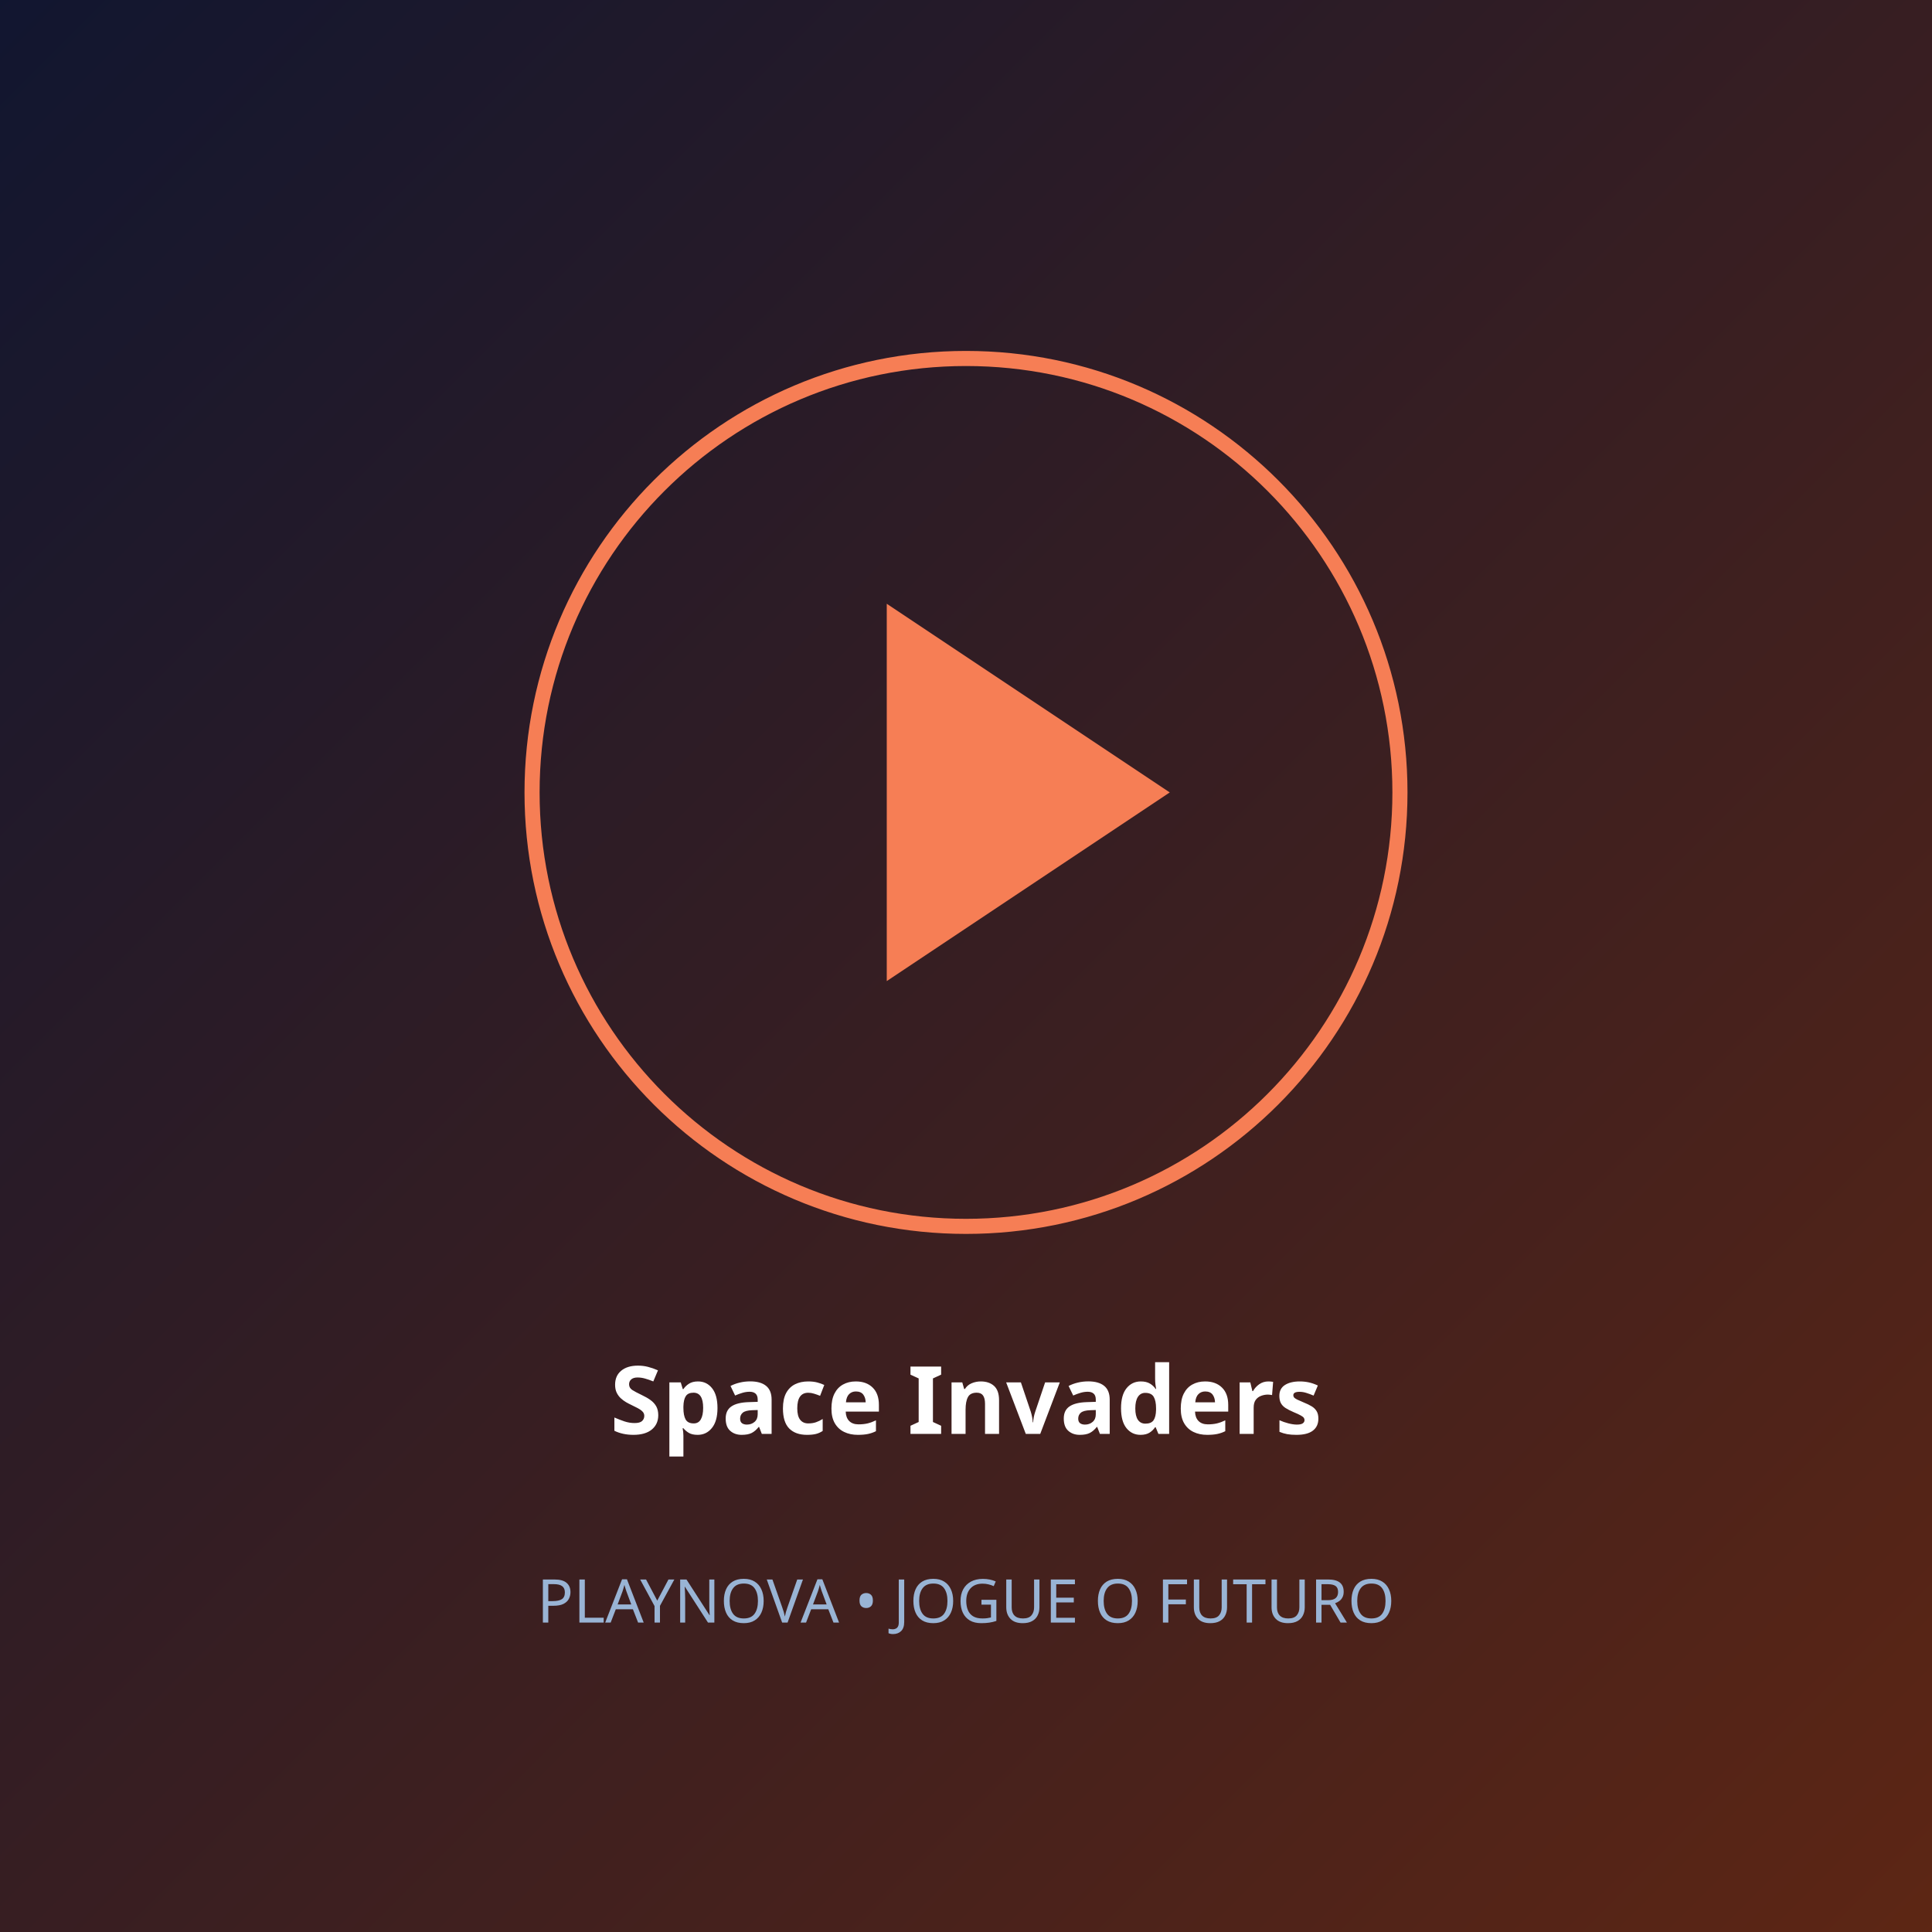
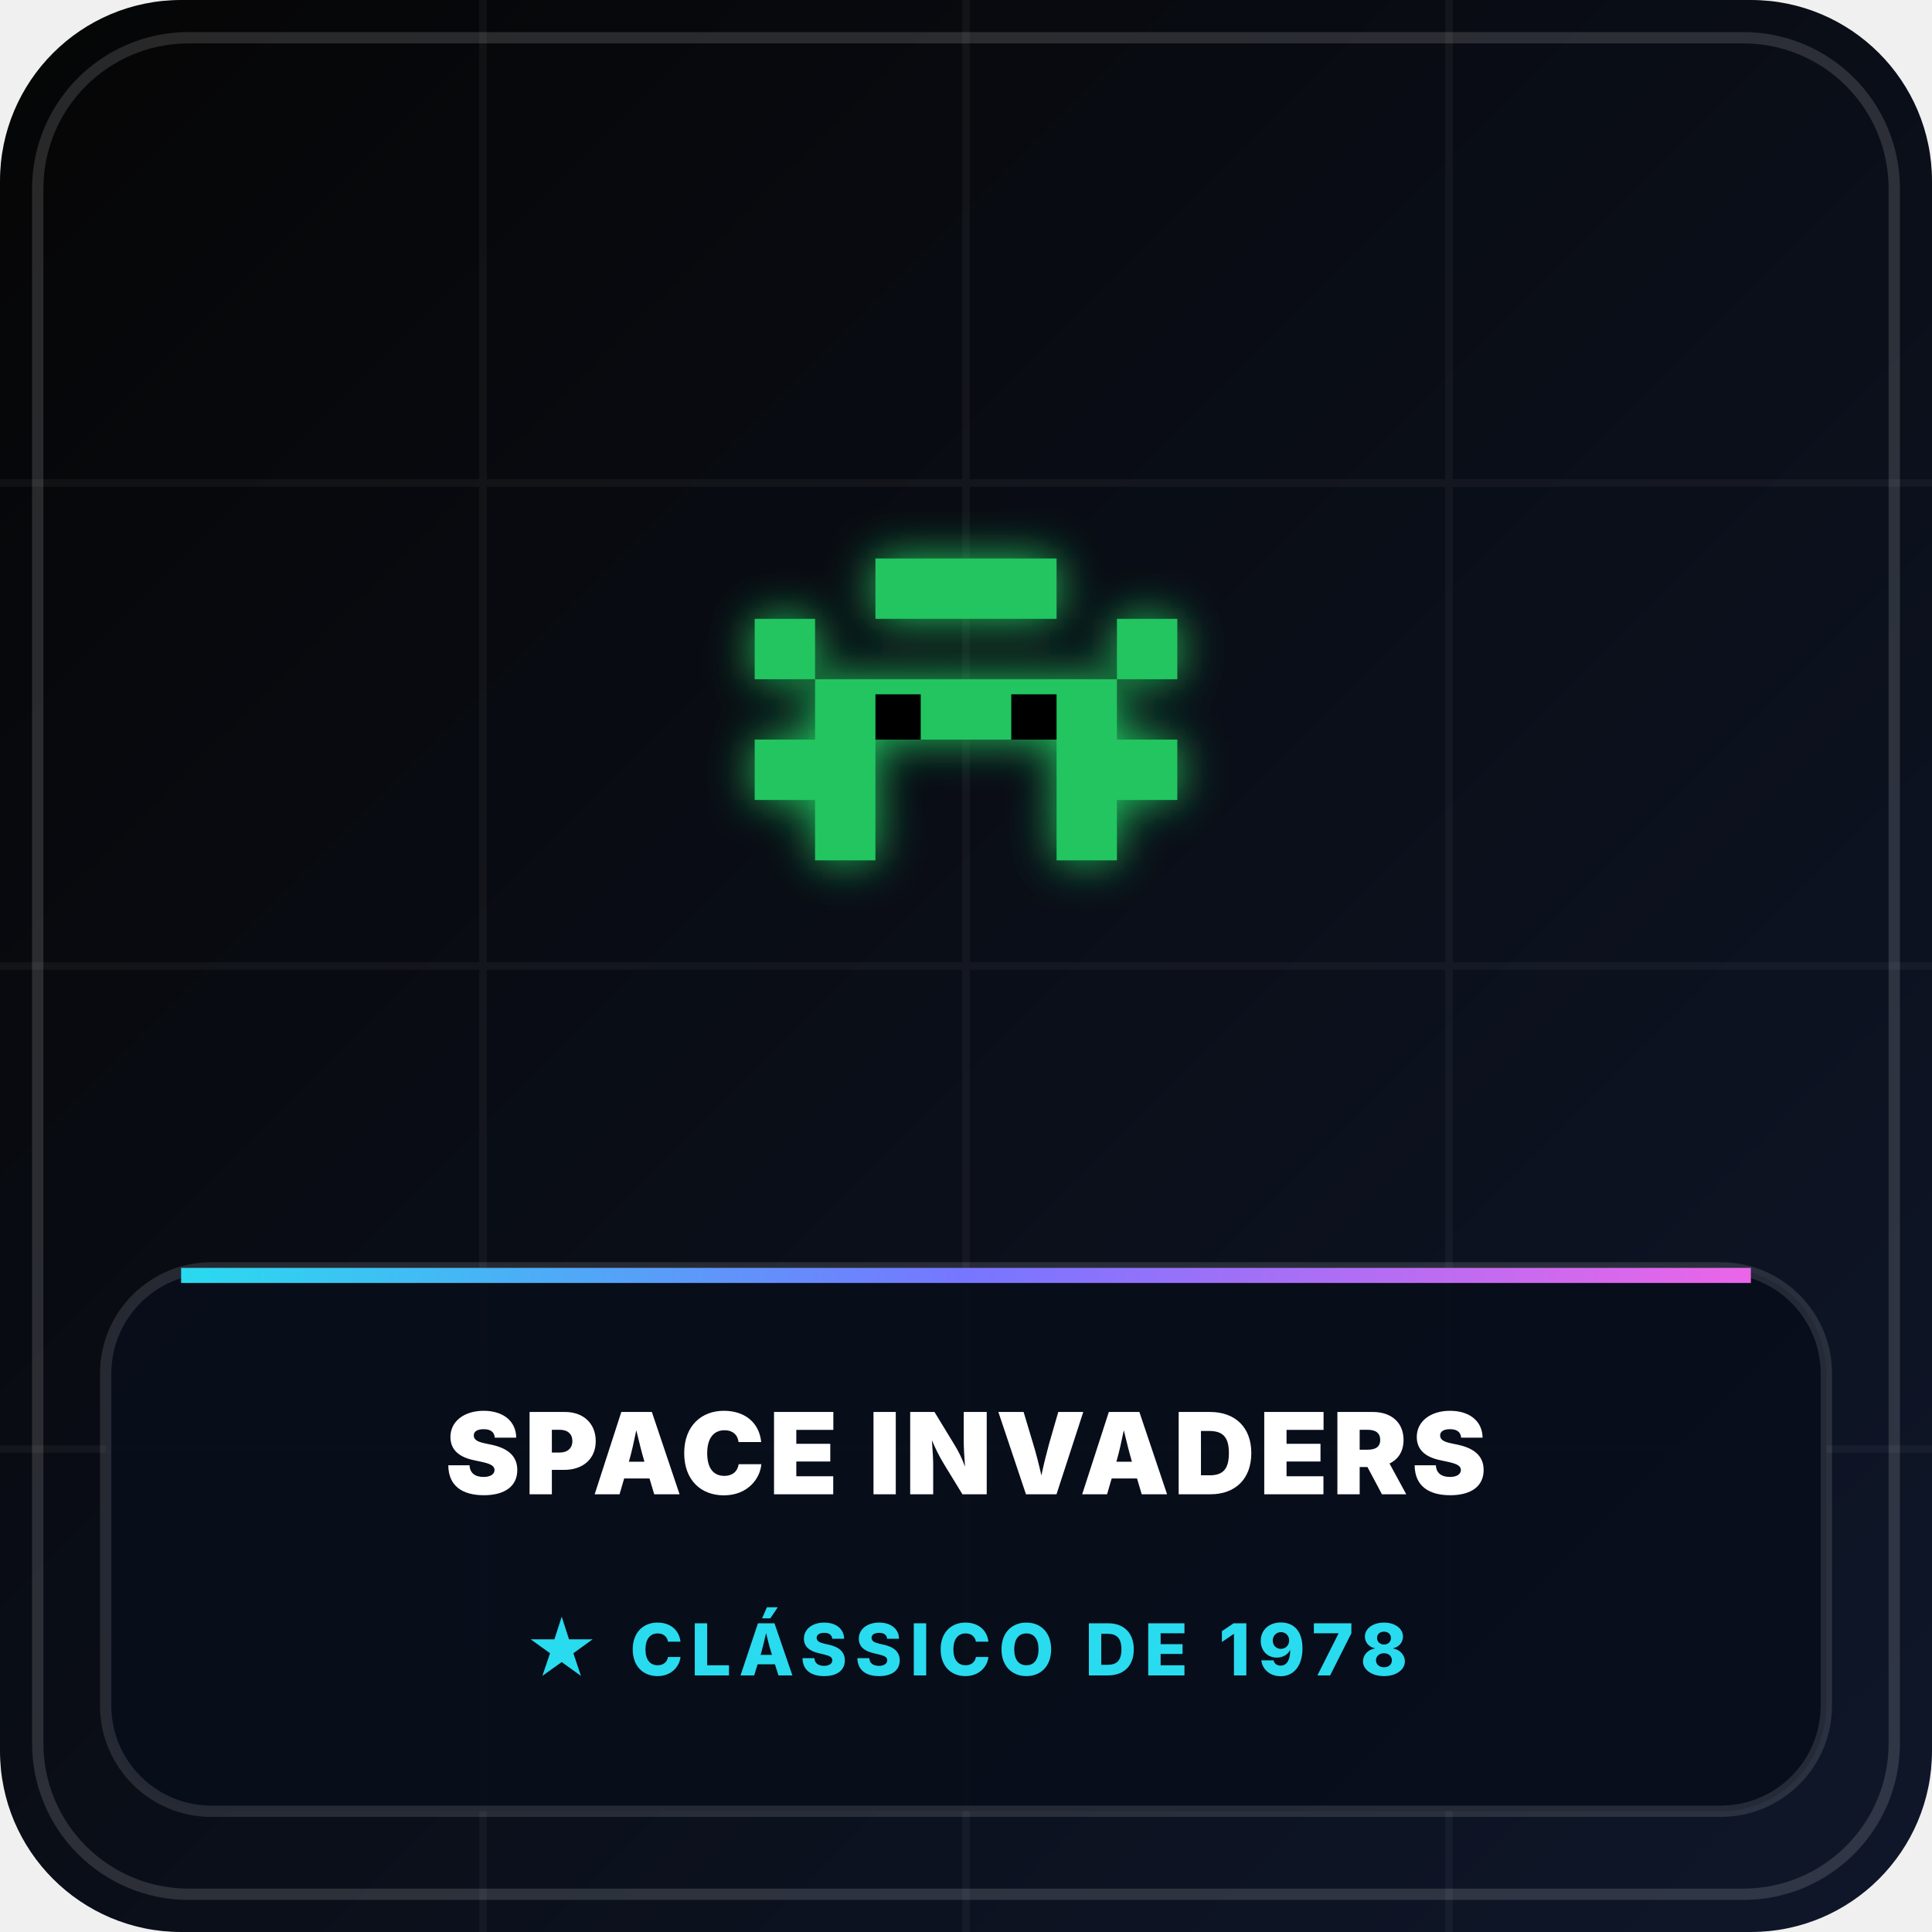
- <svg xmlns="http://www.w3.org/2000/svg" width="512" height="512" viewBox="0 0 512 512">
+ <svg xmlns="http://www.w3.org/2000/svg" viewBox="0 0 256 256" width="256" height="256">
  <defs>
-     <linearGradient id="bg" x2="1" y2="1">
-       <stop stop-color="#111630" />
-       <stop offset="1" stop-color="hsl(15,65%,22%)" />
+     <linearGradient id="bg_space-invaders" x1="0%" y1="0%" x2="100%" y2="100%">
+       <stop offset="0%" stop-color="#050505" />
+       <stop offset="100%" stop-color="#0f172a" />
    </linearGradient>
+     <linearGradient id="cyber_space-invaders" x1="0%" y1="0%" x2="100%" y2="0%">
+       <stop offset="0%" stop-color="#29dbef" />
+       <stop offset="50%" stop-color="#7776ff" />
+       <stop offset="100%" stop-color="#ec65e8" />
+     </linearGradient>
+     <filter id="glow_space-invaders" x="-20%" y="-20%" width="140%" height="140%">
+       <feGaussianBlur stdDeviation="3" result="blur" />
+       <feComposite in="SourceGraphic" in2="blur" operator="over" />
+     </filter>
  </defs>
-   <rect width="512" height="512" fill="url(#bg)" />
-   <circle cx="256" cy="210" r="115" fill="none" stroke="hsl(15,90%,65%)" stroke-width="4" />
-   <path d="M235 160 L310 210 L235 260Z" fill="hsl(15,90%,65%)" />
-   <text x="256" y="380" fill="white" font-family="sans-serif" font-weight="bold" font-size="25" text-anchor="middle">Space Invaders</text>
-   <text x="256" y="430" fill="#99b4d5" font-family="sans-serif" font-size="16" text-anchor="middle">PLAYNOVA • JOGUE O FUTURO</text>
+   <rect width="256" height="256" rx="24" fill="url(#bg_space-invaders)" />
+   <path d="M0 64 H256 M0 128 H256 M0 192 H256 M64 0 V256 M128 0 V256 M192 0 V256" stroke="rgba(255,255,255,0.04)" stroke-width="1" />
+   <rect x="5" y="5" width="246" height="246" rx="20" fill="none" stroke="rgba(255,255,255,0.14)" stroke-width="1.5" />
+   <g transform="translate(128, 96)">
+     <path d="M-28 -14 H-20 V-6 H-28 Z M20 -14 H28 V-6 H20 Z M-12 -22 H12 V-14 H-12 Z M-20 -6 H20 V2 H-20 Z M-28 2 H-12 V10 H-28 Z M12 2 H28 V10 H12 Z M-20 10 H-12 V18 H-20 Z M12 10 H20 V18 H12 Z" fill="#22c55e" filter="url(#glow_space-invaders)" />
+     <rect x="-12" y="-4" width="6" height="6" fill="#000" />
+     <rect x="6" y="-4" width="6" height="6" fill="#000" />
+   </g>
+   <rect x="14" y="168" width="228" height="72" rx="14" fill="rgba(8,13,26,0.92)" stroke="rgba(255,255,255,0.12)" stroke-width="1.5" />
+   <rect x="24" y="168" width="208" height="2" fill="url(#cyber_space-invaders)" />
+   <text x="128" y="198" font-family="system-ui, -apple-system, sans-serif" font-size="15" font-weight="900" fill="#ffffff" text-anchor="middle" letter-spacing="0.5">SPACE INVADERS</text>
+   <text x="128" y="222" font-family="system-ui, -apple-system, sans-serif" font-size="9.5" font-weight="800" fill="#29dbef" text-anchor="middle" letter-spacing="1">★ CLÁSSICO DE 1978</text>
</svg>
